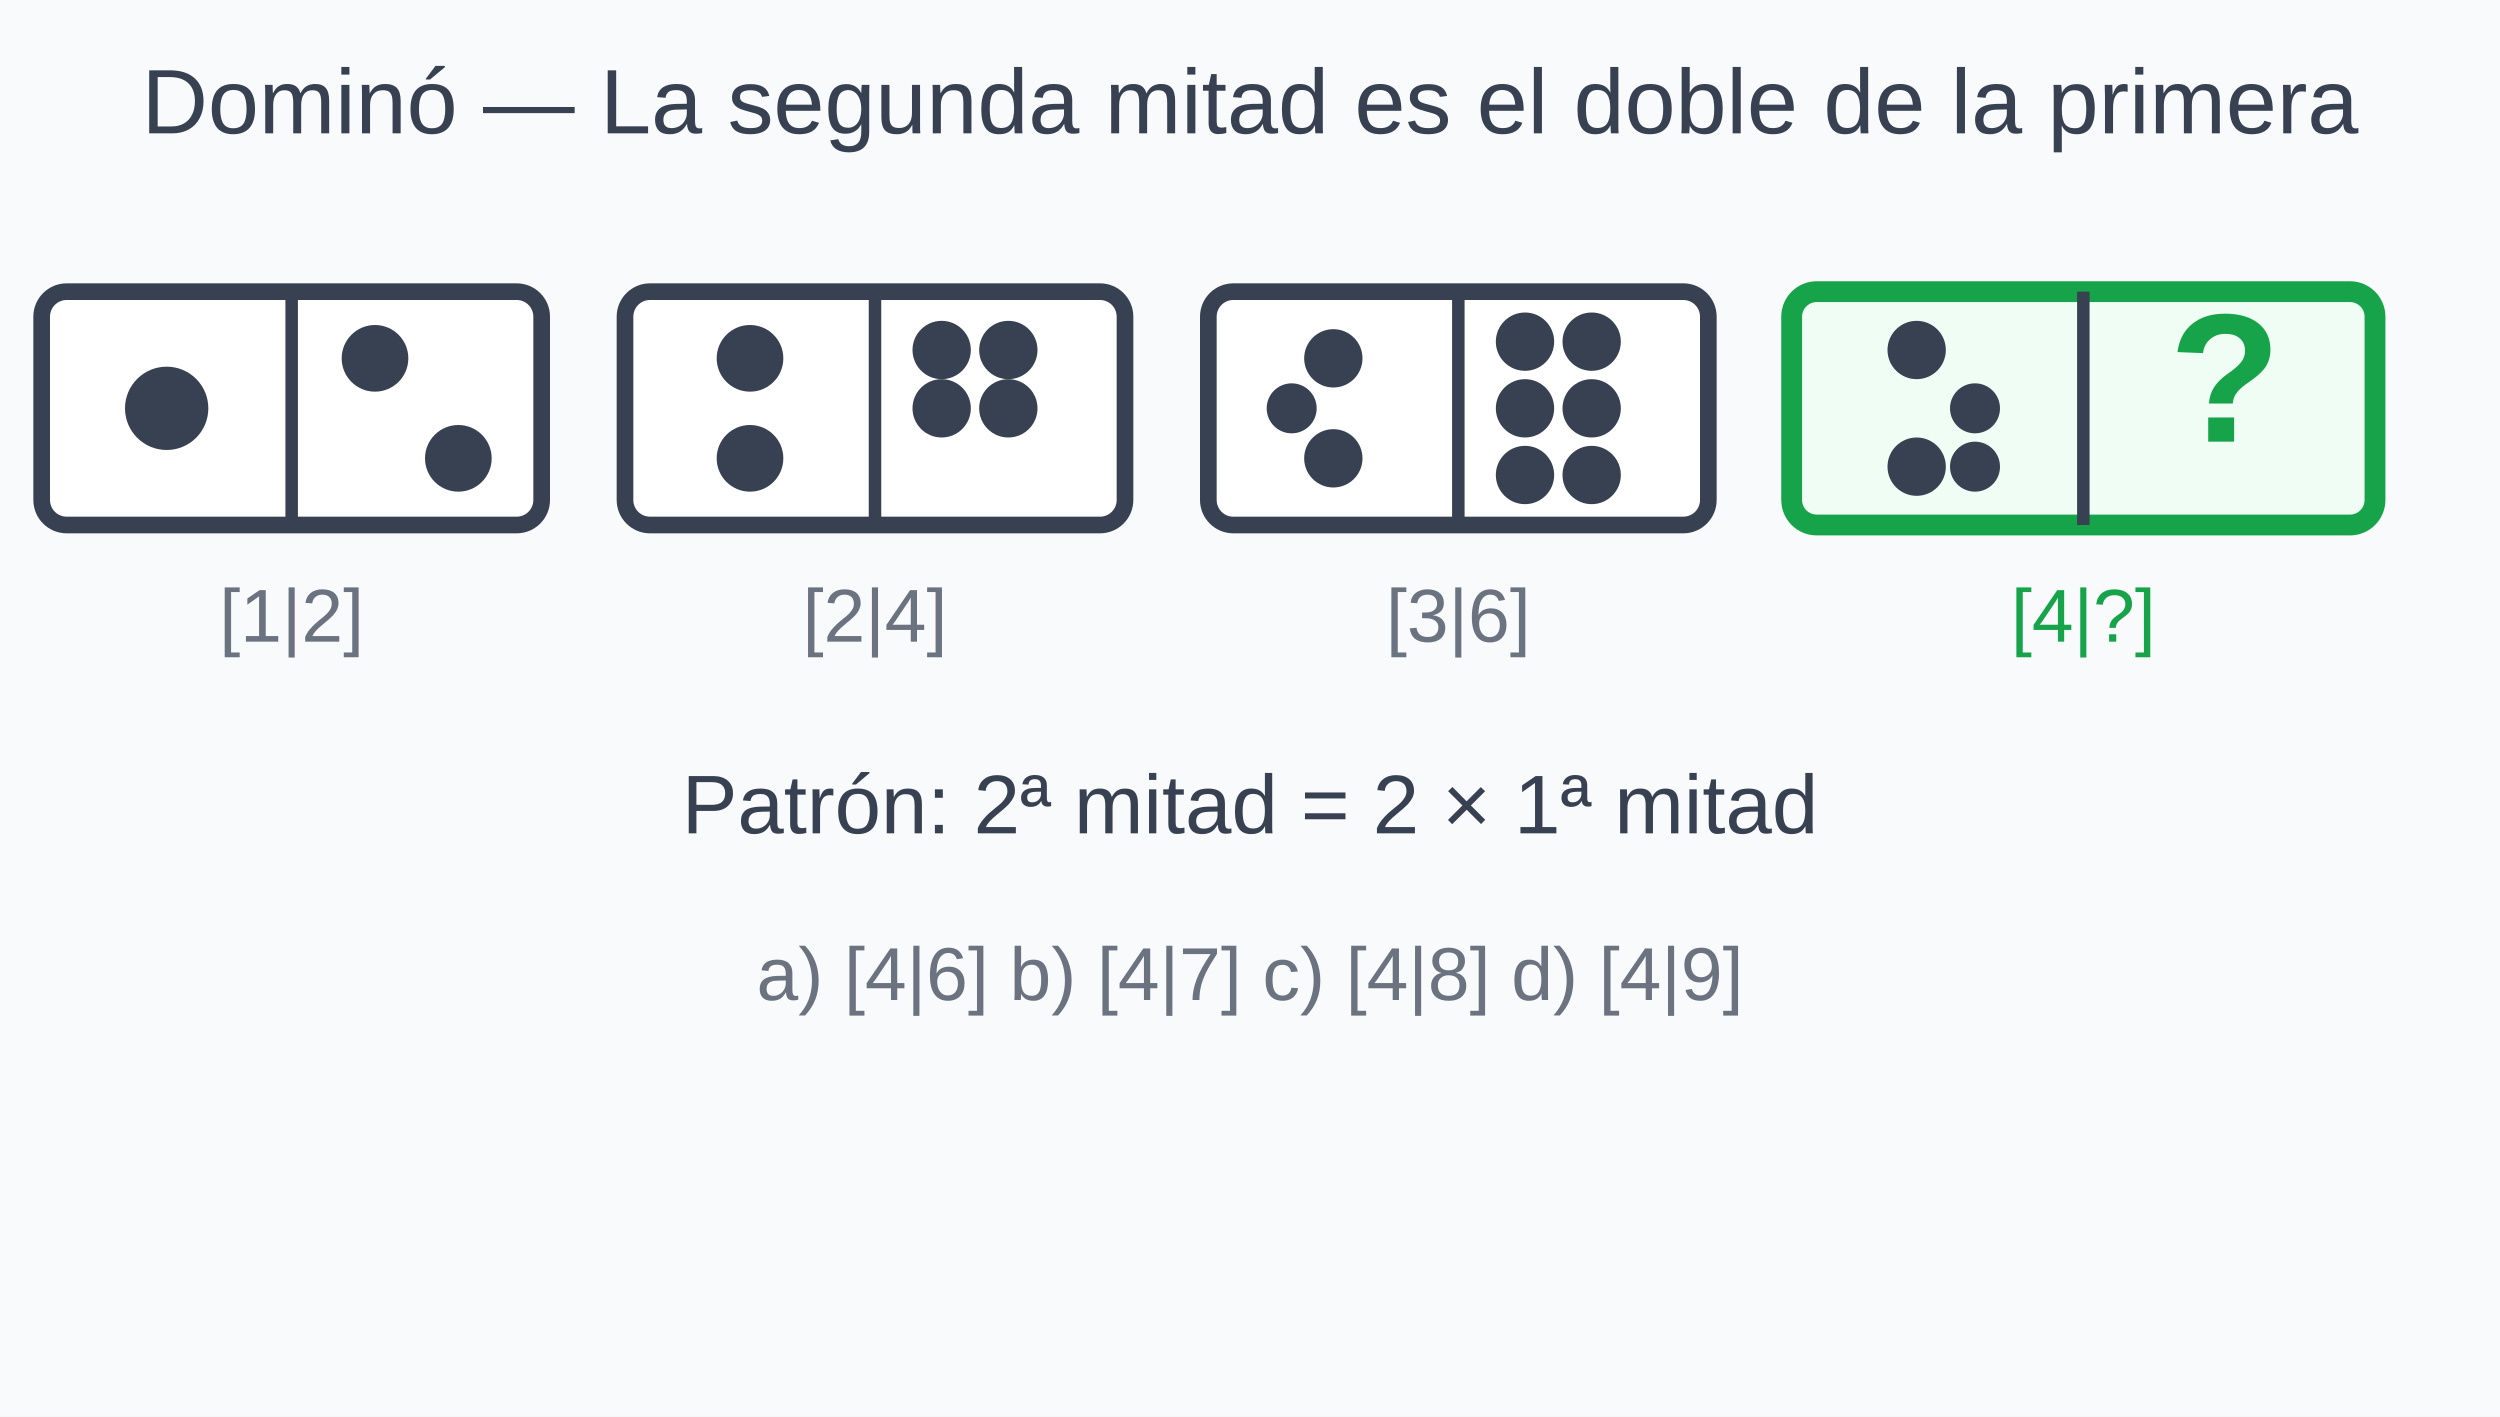
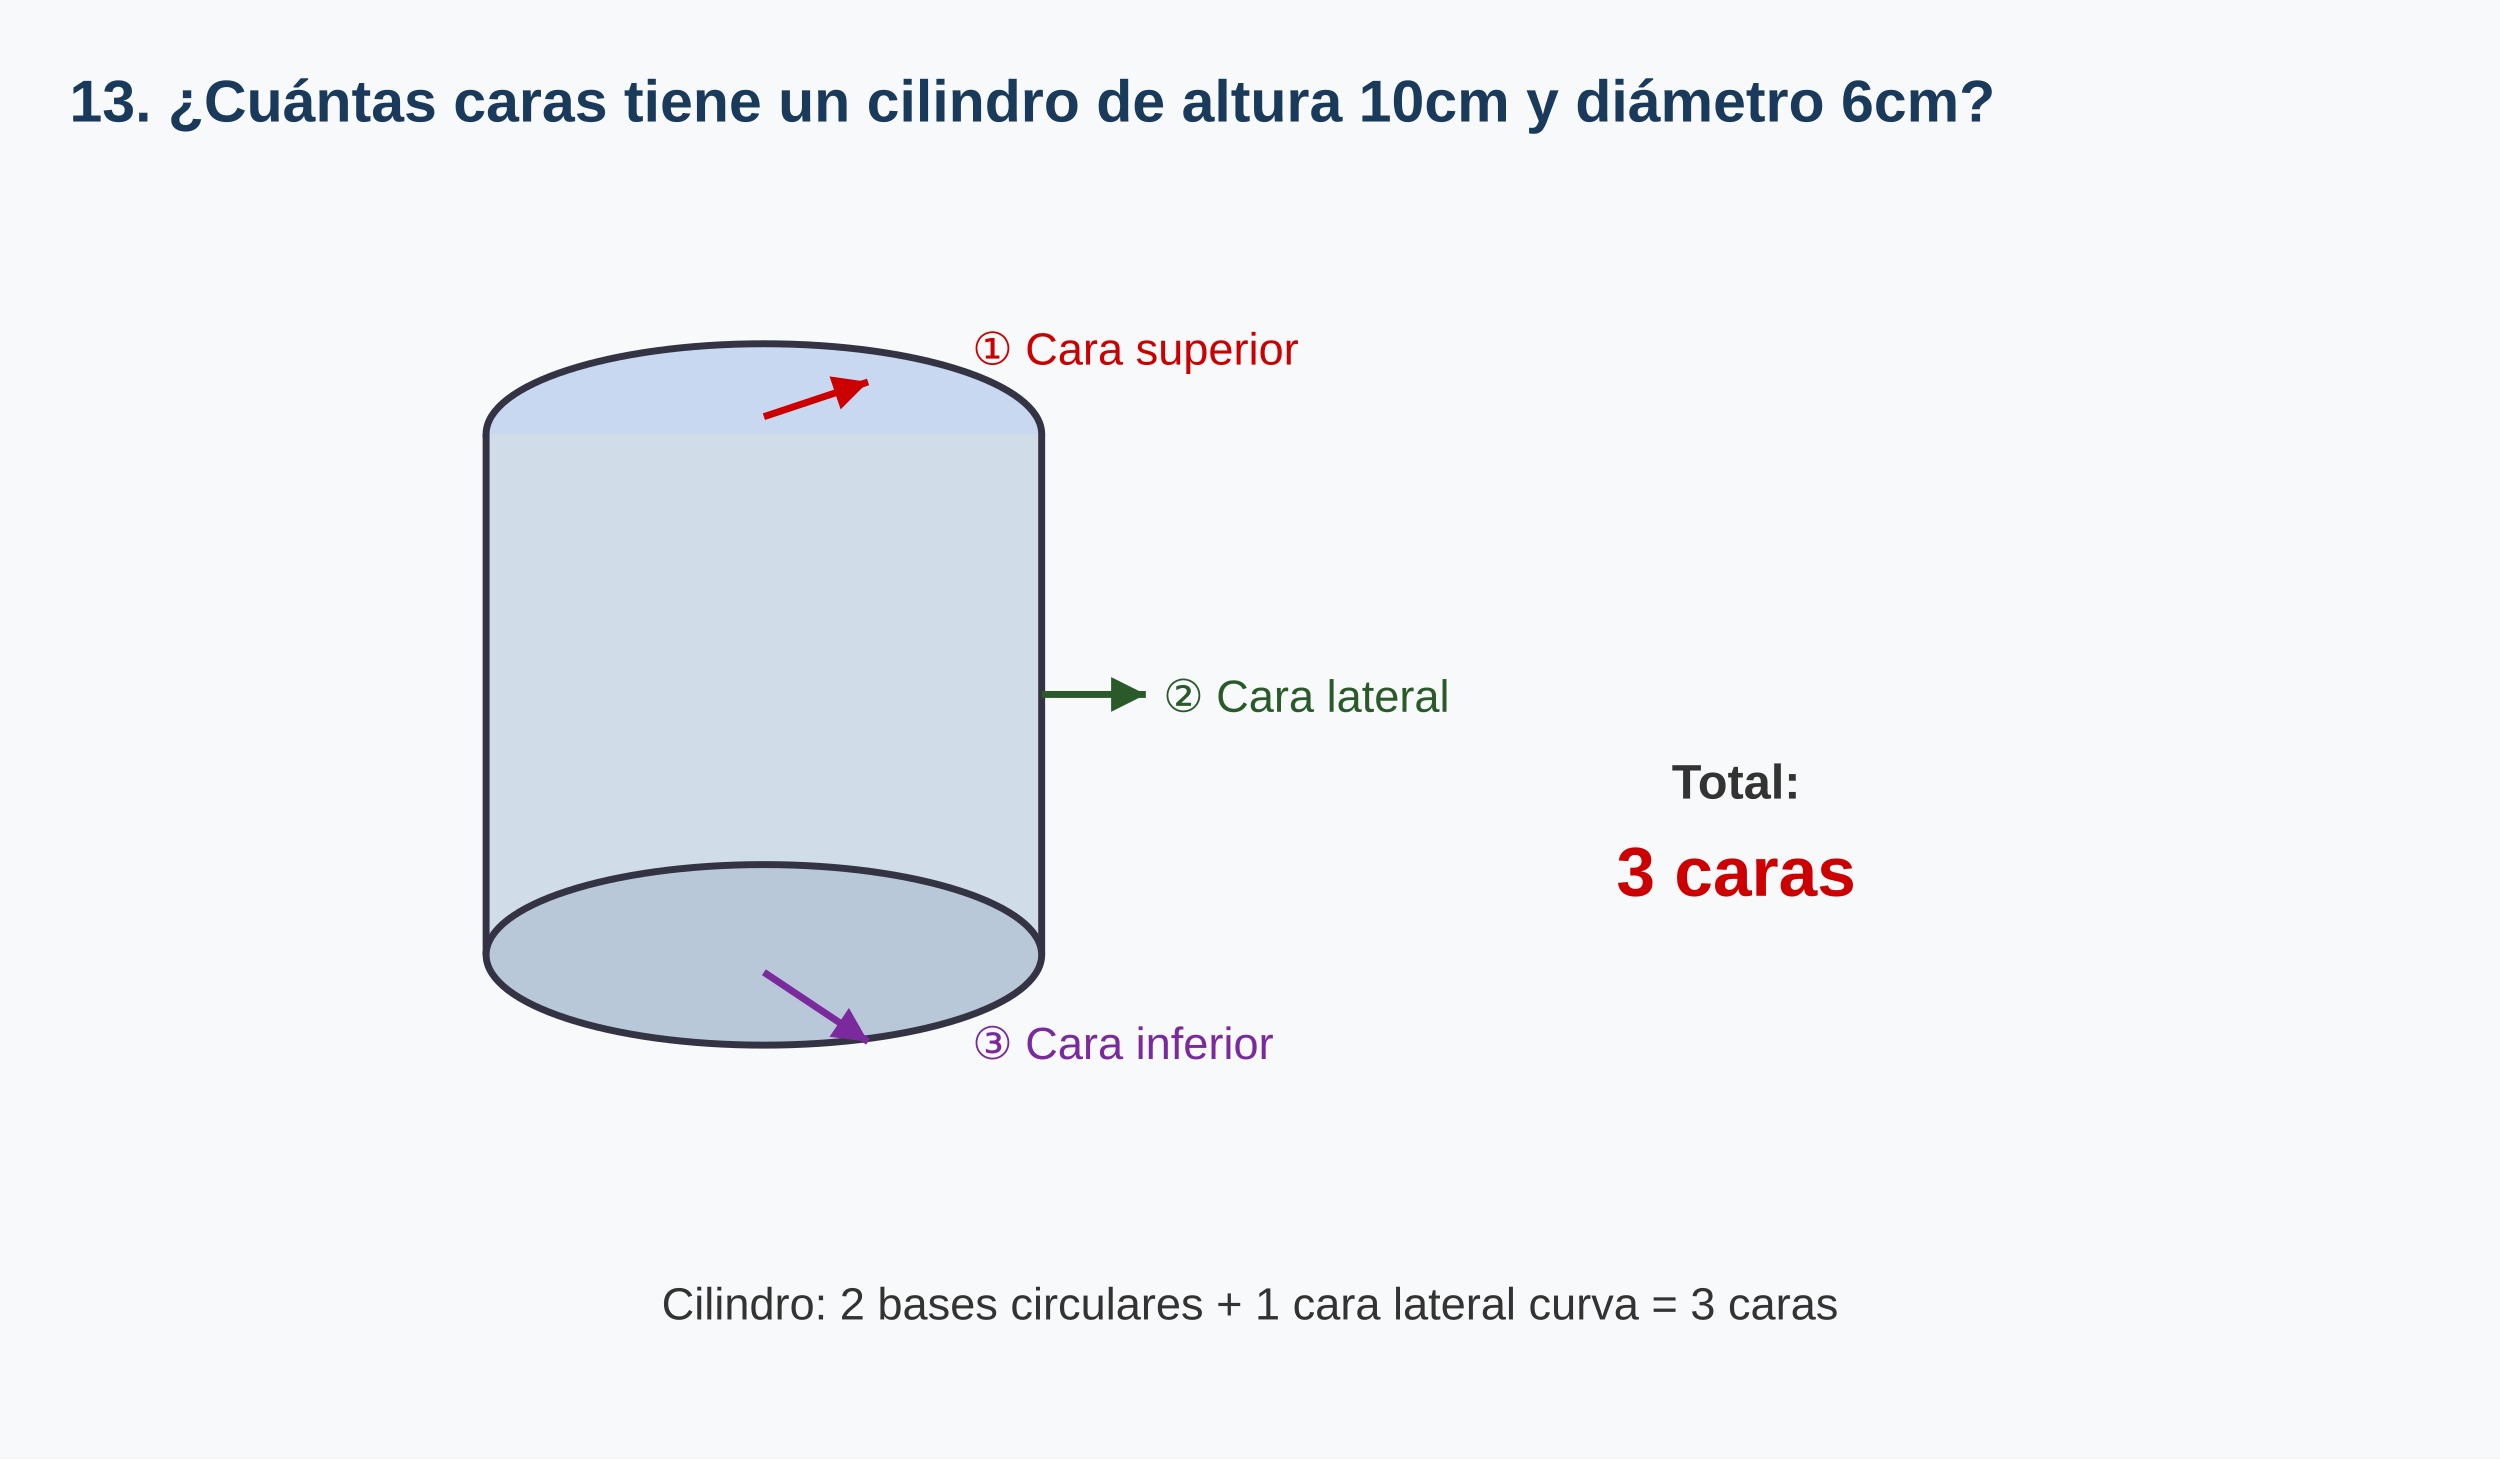
- <svg xmlns="http://www.w3.org/2000/svg" viewBox="0 0 300 170" width="300" height="170">
-   <rect width="300" height="170" fill="#f9fafb" />
-   <text x="150" y="16" text-anchor="middle" font-size="11" fill="#374151" font-family="Arial">Dominó — La segunda mitad es el doble de la primera</text>
-   <g transform="translate(5,35)">
-     <rect x="0" y="0" width="60" height="28" fill="white" stroke="#374151" stroke-width="2" rx="3" />
-     <line x1="30" y1="0" x2="30" y2="28" stroke="#374151" stroke-width="1.5" />
-     <circle cx="15" cy="14" r="5" fill="#374151" />
-     <circle cx="40" cy="8" r="4" fill="#374151" />
-     <circle cx="50" cy="20" r="4" fill="#374151" />
-     <text x="30" y="42" text-anchor="middle" font-size="9" fill="#6b7280" font-family="Arial">[1|2]</text>
-     <rect x="70" y="0" width="60" height="28" fill="white" stroke="#374151" stroke-width="2" rx="3" />
-     <line x1="100" y1="0" x2="100" y2="28" stroke="#374151" stroke-width="1.5" />
-     <circle cx="85" cy="8" r="4" fill="#374151" />
-     <circle cx="85" cy="20" r="4" fill="#374151" />
-     <circle cx="108" cy="7" r="3.5" fill="#374151" />
-     <circle cx="116" cy="7" r="3.5" fill="#374151" />
-     <circle cx="108" cy="14" r="3.5" fill="#374151" />
-     <circle cx="116" cy="14" r="3.5" fill="#374151" />
-     <text x="100" y="42" text-anchor="middle" font-size="9" fill="#6b7280" font-family="Arial">[2|4]</text>
-     <rect x="140" y="0" width="60" height="28" fill="white" stroke="#374151" stroke-width="2" rx="3" />
-     <line x1="170" y1="0" x2="170" y2="28" stroke="#374151" stroke-width="1.5" />
-     <circle cx="155" cy="8" r="3.5" fill="#374151" />
-     <circle cx="150" cy="14" r="3" fill="#374151" />
-     <circle cx="155" cy="20" r="3.5" fill="#374151" />
-     <circle cx="178" cy="6" r="3.5" fill="#374151" />
-     <circle cx="186" cy="6" r="3.5" fill="#374151" />
-     <circle cx="178" cy="14" r="3.5" fill="#374151" />
-     <circle cx="186" cy="14" r="3.5" fill="#374151" />
-     <circle cx="178" cy="22" r="3.5" fill="#374151" />
-     <circle cx="186" cy="22" r="3.5" fill="#374151" />
-     <text x="170" y="42" text-anchor="middle" font-size="9" fill="#6b7280" font-family="Arial">[3|6]</text>
-     <rect x="210" y="0" width="70" height="28" fill="#f0fdf4" stroke="#16a34a" stroke-width="2.5" rx="3" />
-     <line x1="245" y1="0" x2="245" y2="28" stroke="#374151" stroke-width="1.5" />
-     <circle cx="225" cy="7" r="3.5" fill="#374151" />
-     <circle cx="225" cy="21" r="3.5" fill="#374151" />
-     <circle cx="232" cy="14" r="3" fill="#374151" />
-     <circle cx="232" cy="21" r="3" fill="#374151" />
-     <text x="262" y="18" text-anchor="middle" font-size="22" fill="#16a34a" font-weight="bold" font-family="Arial">?</text>
-     <text x="245" y="42" text-anchor="middle" font-size="9" fill="#16a34a" font-family="Arial">[4|?]</text>
-   </g>
-   <text x="150" y="100" text-anchor="middle" font-size="10" fill="#374151" font-family="Arial">Patrón: 2ª mitad = 2 × 1ª mitad</text>
-   <text x="150" y="120" text-anchor="middle" font-size="9" fill="#6b7280" font-family="Arial">a) [4|6]   b) [4|7]   c) [4|8]   d) [4|9]</text>
+ <svg xmlns="http://www.w3.org/2000/svg" width="720" height="420" viewBox="0 0 720 420">
+   <rect width="100%" height="100%" fill="#f8f9fa" />
+   <text x="20" y="35" font-family="Arial" font-size="17" font-weight="700" fill="#1a3a5c">13. ¿Cuántas caras tiene un cilindro de altura 10cm y diámetro 6cm?</text>
+   <ellipse cx="220" cy="125" rx="80" ry="26" fill="#c8d8f0" stroke="#334" stroke-width="2" />
+   <rect x="140" y="125" width="160" height="150" fill="#d0dce8" stroke="none" />
+   <line x1="140" y1="125" x2="140" y2="275" stroke="#334" stroke-width="2" />
+   <line x1="300" y1="125" x2="300" y2="275" stroke="#334" stroke-width="2" />
+   <ellipse cx="220" cy="275" rx="80" ry="26" fill="#b8c8d8" stroke="#334" stroke-width="2" />
+   <line x1="220" y1="120" x2="250" y2="110" stroke="#c00" stroke-width="2" />
+   <polygon points="250.0,110.0 242.1,117.9 238.9,108.4" fill="#c00" />
+   <text x="280" y="105" font-family="Arial" font-size="13" text-anchor="start" fill="#c00" font-weight="normal">① Cara superior</text>
+   <line x1="300" y1="200" x2="330" y2="200" stroke="#2a5a2a" stroke-width="2" />
+   <polygon points="330.0,200.0 320.0,205.0 320.0,195.0" fill="#2a5a2a" />
+   <text x="335" y="205" font-family="Arial" font-size="13" text-anchor="start" fill="#2a5a2a" font-weight="normal">② Cara lateral</text>
+   <line x1="220" y1="280" x2="250" y2="300" stroke="#7a2a9c" stroke-width="2" />
+   <polygon points="250.0,300.0 238.9,298.6 244.5,290.3" fill="#7a2a9c" />
+   <text x="280" y="305" font-family="Arial" font-size="13" text-anchor="start" fill="#7a2a9c" font-weight="normal">③ Cara inferior</text>
+   <text x="500" y="230" font-family="Arial" font-size="14" text-anchor="middle" fill="#333" font-weight="bold">Total:</text>
+   <text x="500" y="258" font-family="Arial" font-size="20" text-anchor="middle" fill="#c00" font-weight="bold">3 caras</text>
+   <text x="360" y="380" font-family="Arial" font-size="13" text-anchor="middle" fill="#333" font-weight="normal">Cilindro: 2 bases circulares + 1 cara lateral curva = 3 caras</text>
</svg>
